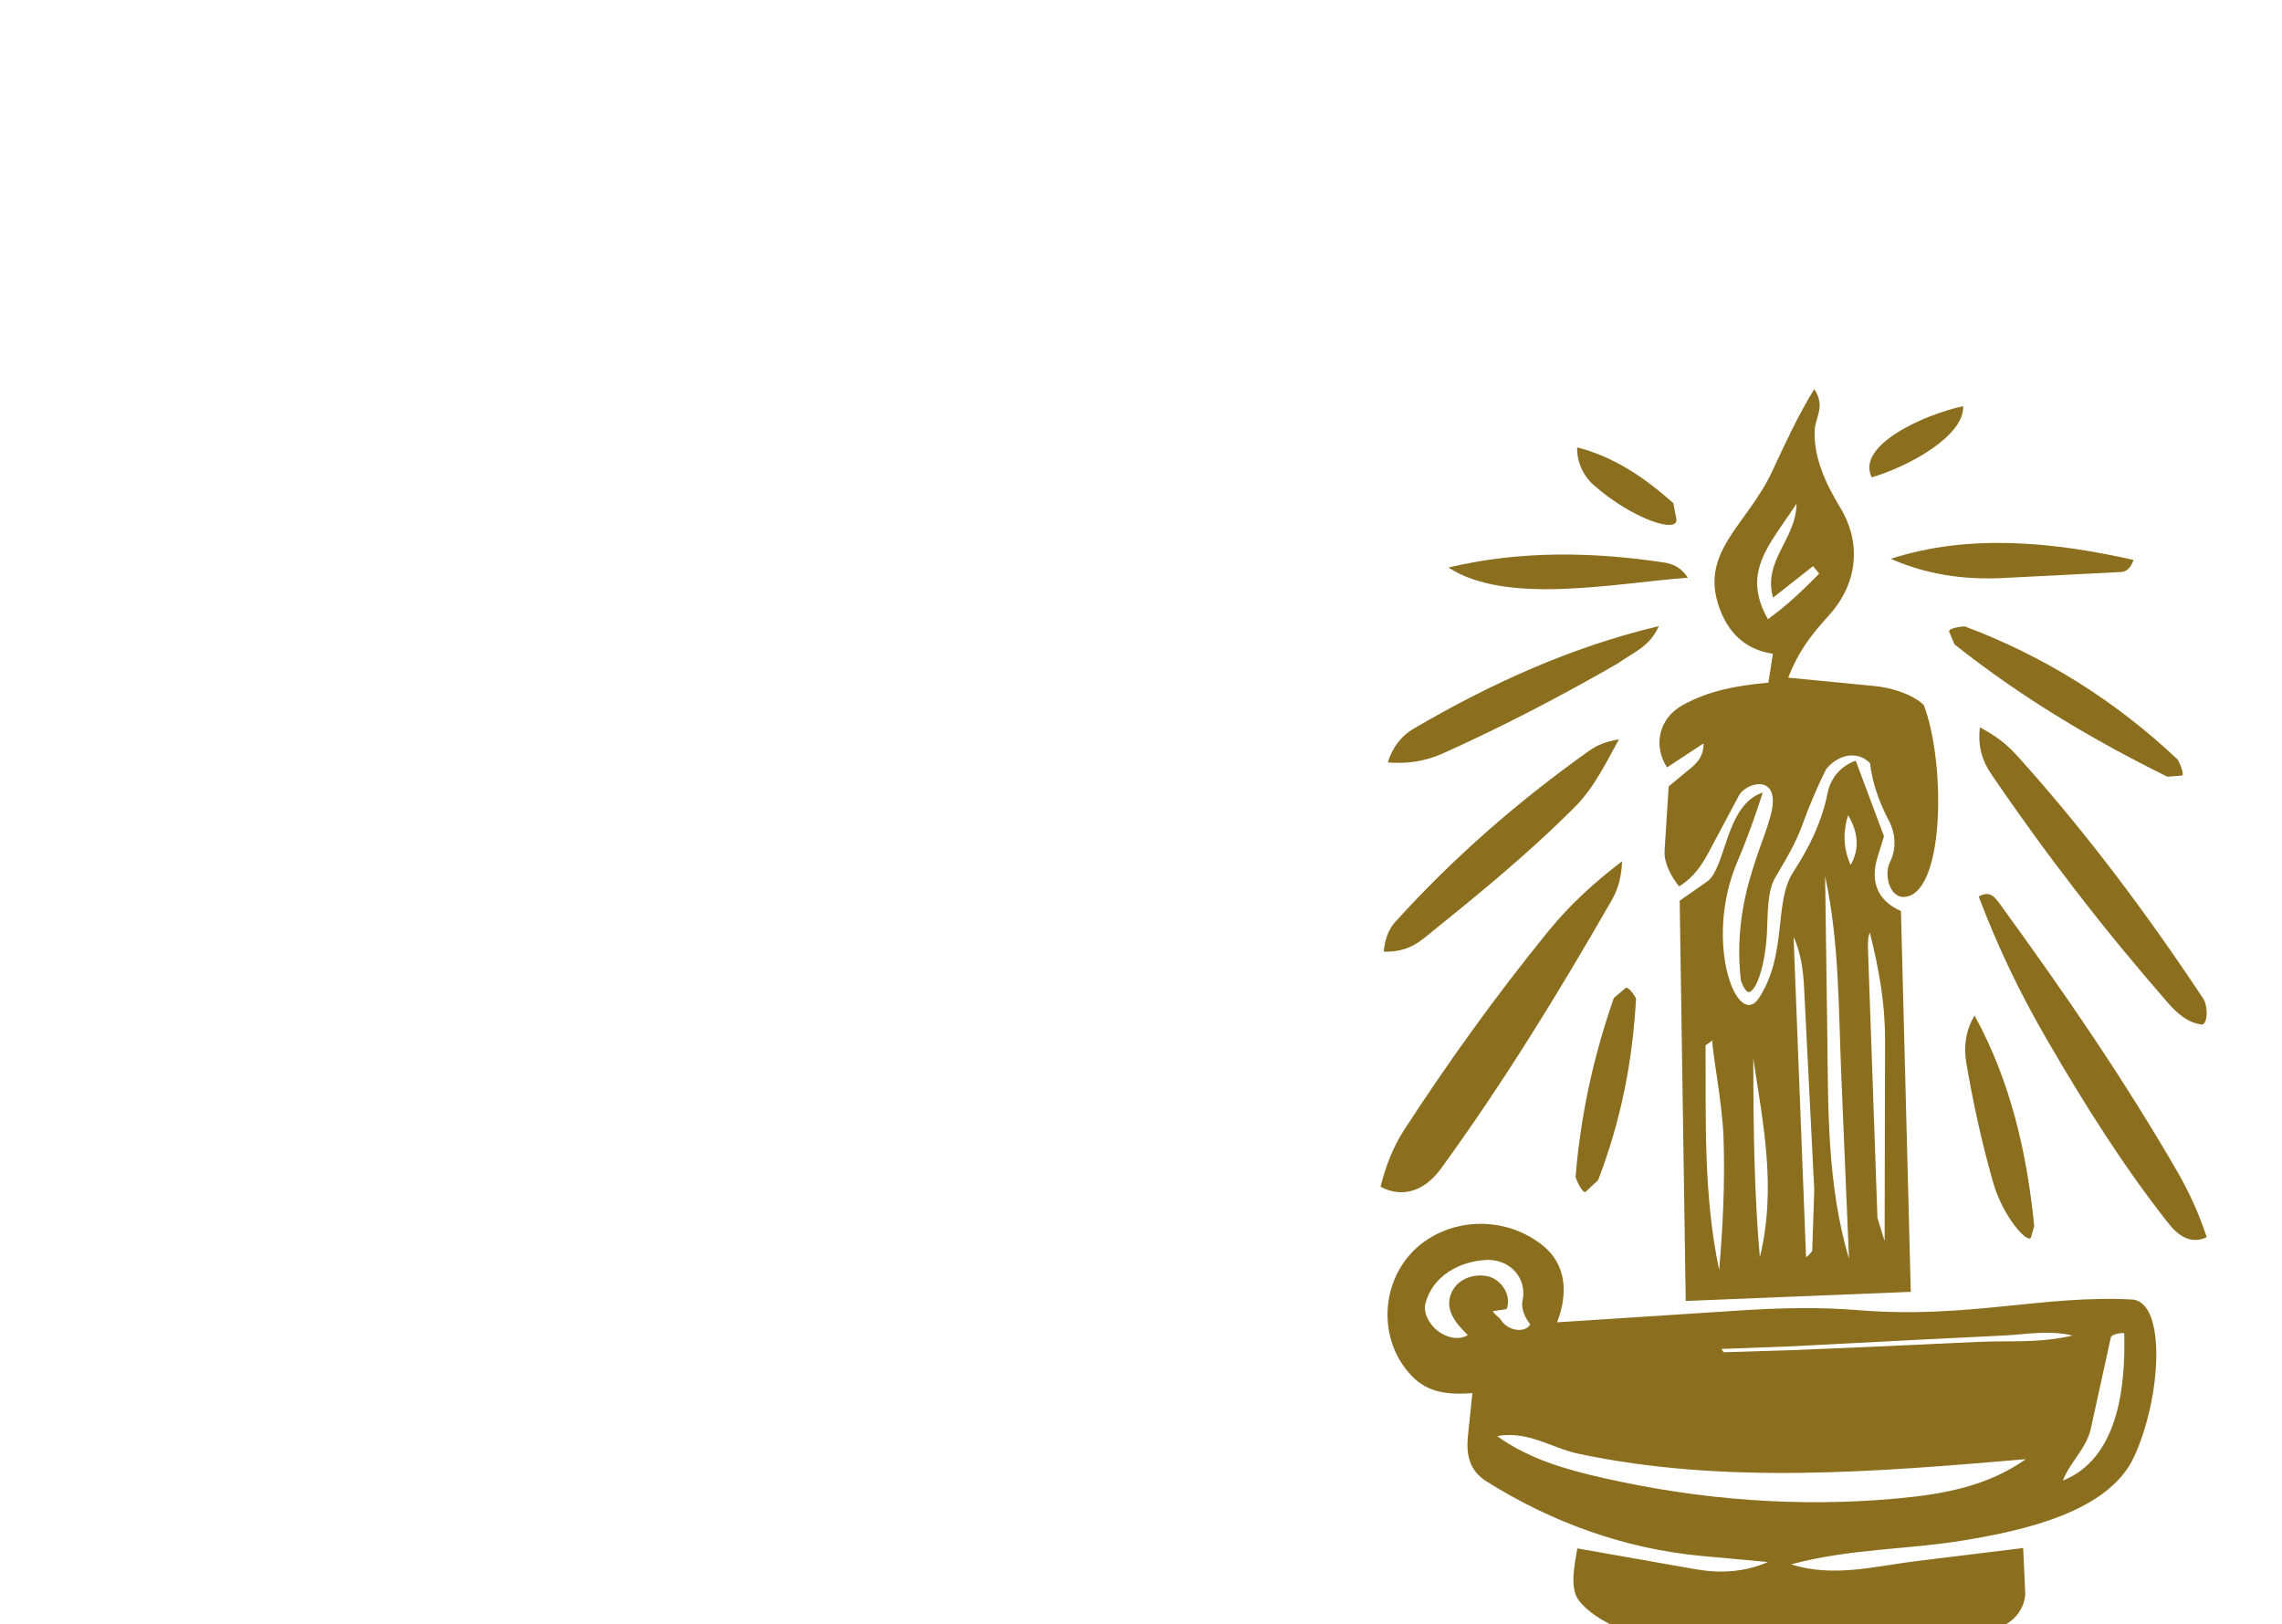
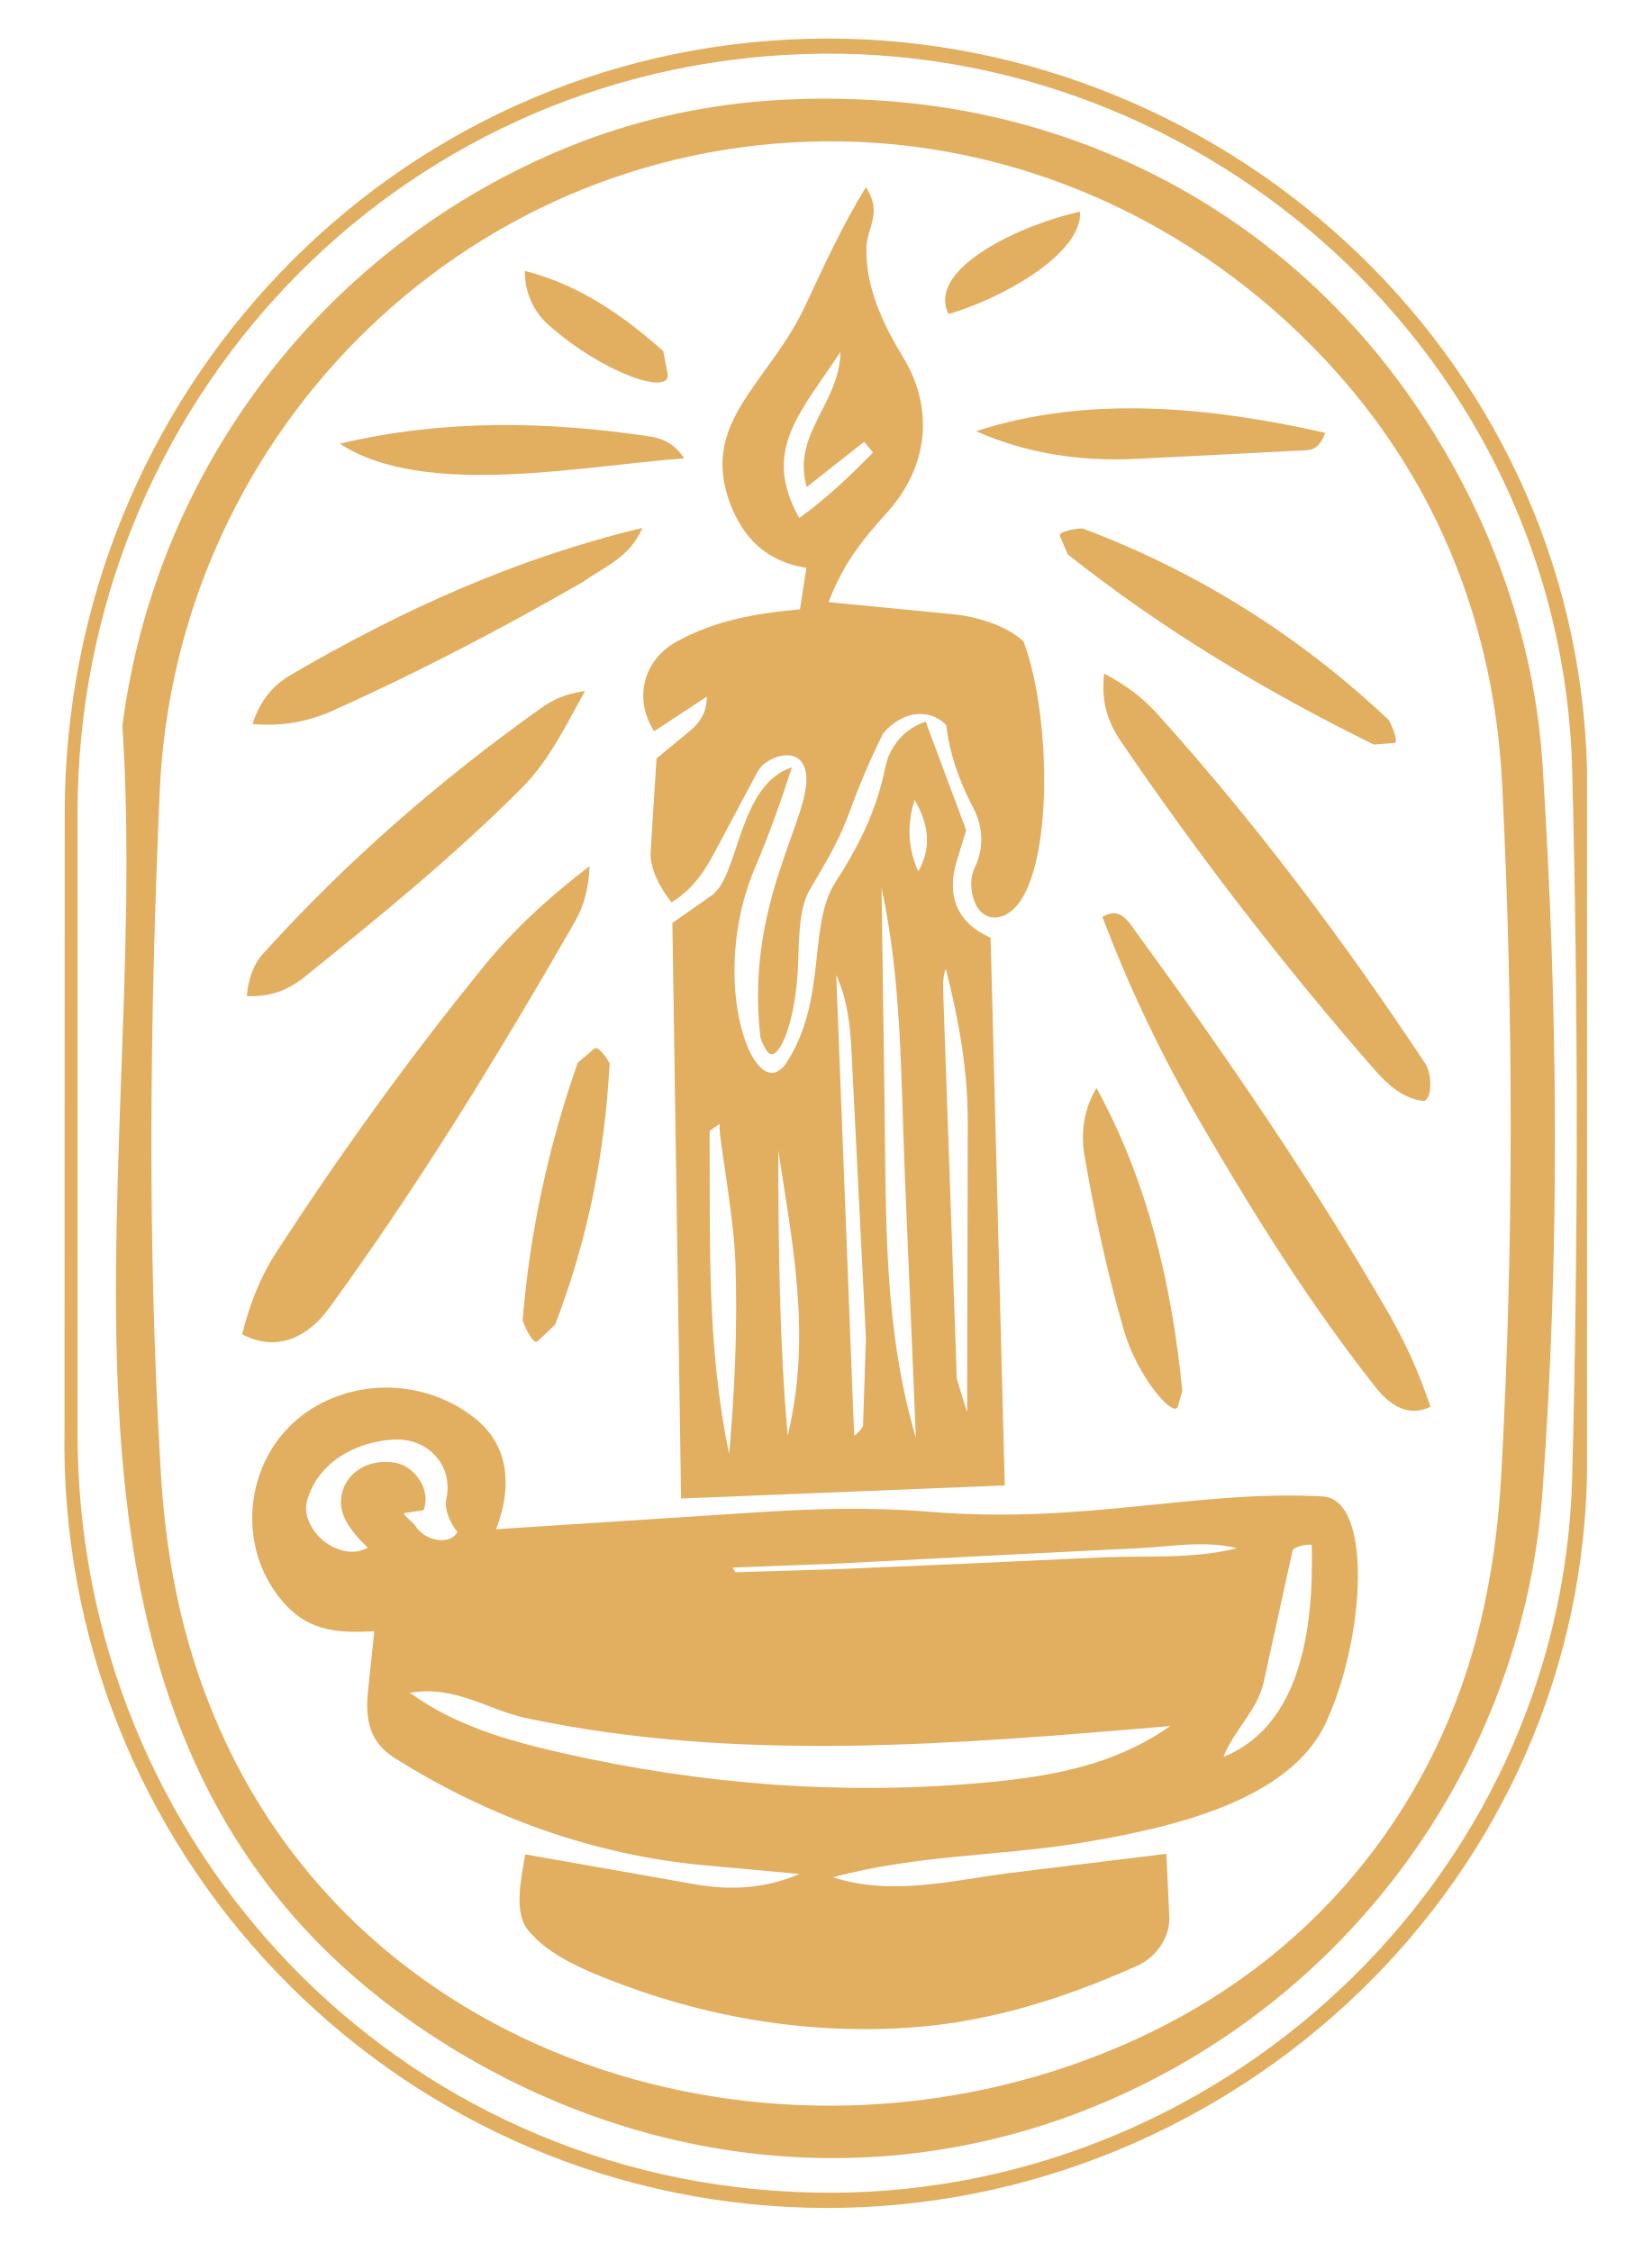
- <svg xmlns="http://www.w3.org/2000/svg" fill="#8B6F1E" id="Layer_1" version="1.1" viewBox="-15 -13 464 330">
-   <path d="M396.37,301.72l.41,8.88c.13,2.86-1.76,5.72-4.56,6.97-9.86,4.41-20.24,7.79-31.23,8.66-15.07,1.2-30.03-1.37-43.95-6.92-3.97-1.58-8.37-3.61-10.96-6.85-2.02-2.52-.9-7.37-.36-10.65l23.93,4.22c4.99.88,9.97.67,14.84-1.45l-13.37-1.22c-15.74-1.44-30.67-6.86-43.88-15.18-3.52-2.22-4.16-5.43-3.75-9.37l.89-8.56c-4.98.34-9-.05-12.31-3.48-7.8-8.1-6.2-22.01,3.57-28.02,7.23-4.45,16.6-3.72,23.07,1.49,4.77,3.84,5.18,9.7,2.89,15.61l36.53-2.37c8.4-.55,16.39-.79,24.76-.1,22.06,1.8,37.72-3.14,55.59-2.17,7.02.38,6.06,19.81.44,31.98-5.15,11.15-22.15,14.93-34.62,16.99-11.58,1.91-23.1,1.65-35.1,4.87,8.49,2.74,17.11.37,25.33-.64l21.86-2.68h-.02ZM290.17,255.34c1.42,2.29,4.97,2.78,5.97.9-.9-1.08-1.92-3.11-1.58-4.65,1.07-4.82-2.65-8.66-7.38-8.42-5.46.28-10.86,3.25-12.33,8.77-.57,2.13,1,4.64,2.73,5.83s3.91,1.78,5.88.68c-2.86-2.76-4.52-5.26-3.49-8.22s4.3-4.39,7.49-3.76c2.69.54,5.04,3.91,3.87,6.69l-2.71.4c-.41.06,1.32,1.39,1.55,1.76v.02ZM350.54,261.46l18.2-.78,18.38-.85c6.47-.3,12.57.31,19.26-1.29-4.66-1.16-9.29-.24-14.12,0l-16.2.8-13.91.72-12.77.66-14.35.54.43.67,15.08-.46h0ZM416.92,258.07c-.39-.18-2.58.19-2.72.83l-4.08,18.59c-.88,4.01-4.25,6.78-5.68,10.54,10.96-4.41,12.79-18.27,12.48-29.96h0ZM396.93,283.67c-30.44,2.58-61.25,5.21-91.05-1.12-5.42-1.15-10.08-4.69-16.47-3.58,6.43,4.66,13.97,6.8,21.61,8.53,19.76,4.48,39.82,6.01,59.96,4.14,9.24-.86,18.14-2.48,25.94-7.97h0Z" />
-   <path d="M332.08,166.25c3.93-2.75,3.69-15.63,11.35-18.12-1.55,4.79-3.16,9.35-5.21,14.17-6.9,16.2.04,34.36,4.46,27.56,5.78-8.9,2.96-19.37,6.89-25.47,3.41-5.3,5.79-10.07,7.06-16.25.59-2.89,2.59-5.4,5.7-6.48l5.74,15.37-1.33,4.32c-1.52,4.95.06,8.8,4.78,10.88l2,77.42-45.76,1.85-1.23-81.37,5.55-3.88ZM361.29,162.86c1.91-3.33,1.49-6.75-.52-10.12-.97,3.07-1.1,6.53.52,10.12ZM360.96,242.96l-1.56-37.06c-.58-13.88-.41-27.38-3.3-40.75l.44,31.81c.21,15.45-.1,30.64,4.42,46h0ZM368.2,239.32l.09-40.82c.02-7.51-1.22-14.42-3.1-21.9-.43,1.07-.41,2.27-.36,3.68l1.91,54.31,1.46,4.73h0ZM353.9,229.03l-2.07-41.16c-.18-3.64-.67-7.17-2.14-10.39l2.47,63.45.07,1.61c.01.26,1.24-1.03,1.25-1.29l.41-12.21h.01ZM335.45,218.35c-.25-7.59-2.66-19.18-2.19-19.81.06-.08-.98.65-1.47.98.11,15.12-.49,30.15,2.77,45.69.76-8.88,1.19-17.58.89-26.86ZM342.83,242.62c3.46-14.23.59-27.5-1.33-40.37.01,13.95.18,27.35,1.33,40.37Z" />
-   <path d="M344.26,176.89c-.47,8.07-2.9,13.05-4.21,11.53-.37-.42-1.02-1.63-1.09-2.23-2.34-20.5,8.79-32.9,6.1-38.39-1.28-2.61-5.43-1.04-6.48.94l-5.91,11.09c-1.59,2.98-3.09,5.39-6.25,7.39-1.65-2.04-3.12-4.8-2.96-7.25l.83-13.09,4.72-3.9c1.52-1.26,2.38-2.69,2.39-4.85l-7.44,4.9c-2.91-4.48-1.65-10.06,3.26-12.72,5.3-2.89,10.67-3.89,17.35-4.52l.91-5.87c-6.02-.88-9.11-4.73-10.72-8.91-4.52-11.71,5.4-17.12,10.54-28.1,2.72-5.81,5.15-11.16,8.59-16.8,2.38,3.63.17,5.65.08,8.5-.18,5.54,2.33,10.87,5.16,15.51,4.56,7.5,3.46,15.7-2.29,22.04-3.39,3.74-6.08,7.03-8.24,12.62l17.64,1.71c3.27.32,7.55,1.6,9.93,3.85,4.37,11.51,4.3,37.18-3.38,38.94-3.52.81-4.78-4.36-3.55-6.88,1.53-3.13,1.16-6.28-.5-9.17-1.79-3.57-3.01-7.07-3.51-11.08-2.62-2.64-6.53-1.73-8.93,1.24-1.82,3.65-3.39,7.36-4.82,11.29-1.43,3.96-3.35,7.02-5.54,10.78-1.69,2.9-1.47,7.79-1.68,11.43h0ZM353.64,102.11l-8.12,6.4c-2.15-7.52,4.7-11.82,4.77-19.11-5.52,8.46-11.25,13.86-5.82,23.49,3.92-2.84,7.01-5.79,10.43-9.26l-1.25-1.52h0Z" />
-   <path d="M265.7,228.28c1.15-4.5,2.61-8.18,4.9-11.7,9.09-13.97,18.65-27.25,29.16-40.18,4.52-5.56,9.4-9.96,15.06-14.3-.12,2.9-.69,5.47-2.11,7.93-10.82,18.83-22.01,37.11-34.73,54.58-2.92,4.01-7.32,6.3-12.29,3.67h.01Z" />
-   <path d="M433.71,238.53c-3.27,1.57-5.86-.34-7.79-2.79-9.24-11.72-17-24.11-24.56-37.1-5.53-9.49-10.13-19.02-14.03-29.37,2.36-1.3,3.29.14,4.54,1.85,12.88,17.7,25.02,35.35,35.97,54.29,2.34,4.16,4.05,7.78,5.87,13.13h0Z" />
-   <path d="M432.8,195.31c-2.86-.25-5.2-2.36-6.91-4.32-12.97-14.85-24.84-30.21-35.94-46.51-2-2.93-2.81-5.82-2.38-9.6,3.17,1.67,5.43,3.38,7.68,5.88,13.94,15.49,26.24,31.94,37.77,49.33.83,1.25,1.01,4.78-.23,5.22h.01Z" />
-   <path d="M274.59,177.71c-2.58,2.08-5.07,2.88-8.22,2.77.13-1.99.8-4.36,2.29-6,11.85-13.1,24.9-24.47,39.3-34.72,1.75-1.25,3.37-1.96,6.22-2.44-2.61,4.7-5,9.76-8.88,13.66-9.61,9.66-19.89,18.01-30.7,26.73h0Z" />
-   <path d="M278.63,140.07c-3.95,1.78-7.51,2.25-11.46,1.95.95-2.98,2.61-5.31,5.35-6.92,15.66-9.17,32-16.57,49.77-20.81-1.87,4.28-5.32,5.39-8.33,7.59-11.5,6.6-22.92,12.6-35.33,18.19Z" />
-   <path d="M427.82,141.46c.43.74,1.42,3.18.8,3.23l-2.93.22c-15.33-7.55-29.84-16.23-43.27-26.89l-1.09-2.56c-.3-.7,2.29-1.1,3.18-1.1,16.08,6.01,30.63,15.12,43.3,27.09h.01Z" />
-   <path d="M398,238.48c-.51,1.8-5.74-4.1-7.69-10.92-2.38-8.32-4.07-16.13-5.53-24.61-.52-3.04-.11-6.51,1.71-9.47,7.31,13.29,10.65,27.93,12.13,42.79l-.63,2.21h.01Z" />
-   <path d="M416.27,103.3l-24.04,1.22c-7.88.4-15.56-.71-22.77-3.91,16.15-5.23,33.46-3.34,49.35.23-.53,1.64-1.44,2.41-2.54,2.46Z" />
-   <path d="M328.21,104.45c-14.65,1.08-36.83,5.69-48.71-2.07,14.79-3.49,29.33-3.18,43.78-1.03,1.92.29,3.55,1.04,4.93,3.11h0Z" />
-   <path d="M309.97,226.9l-2.5,2.37c-.6.57-1.85-2.03-2.11-3.01,1.04-12.58,3.65-24.53,7.78-36.35l2.37-2.02c.52-.44,1.78,1.35,2.15,2.13-.71,12.78-3.04,24.72-7.7,36.88h.01Z" />
-   <path d="M325.85,92.44c.64,3.28-9.07.05-16.87-6.88-2.11-1.88-3.39-4.75-3.29-7.6,7.73,1.97,13.92,6.35,19.54,11.32,0,0,.62,3.16.62,3.16Z" />
-   <path d="M365.58,84.05c-3.27-6.52,10.69-12.79,18.59-14.47.32,5.97-11.06,12.29-18.59,14.47Z" />
+ <svg xmlns="http://www.w3.org/2000/svg" id="Layer_1" version="1.1" viewBox="0 0 1355 1847.71">
+   <defs>
+     <style>
+       .st0 {
+         fill: #e2ae5f;
+       }
+     </style>
+   </defs>
+   <path class="st0" d="M1302.17,1210.56c-7.6,346.88-305.68,609.84-640.02,600.79-342.41-9.29-615.76-293.37-609.21-639.67l.17-504.16c.12-344.97,268.42-626.62,609.67-635.67,334.98-8.88,631.38,255.24,639.38,600.09v578.62h0ZM666.97,1798.98c330.17,7.2,614.43-255.13,623.02-586.86,5.05-194.13,4.93-386.46,0-580.42-8.53-336.38-298.94-598.18-629.87-587.38C323.39,55.29,63.62,331.66,63.62,667.34v508.98c0,336.61,262.03,615.24,603.29,622.61l.06.06Z" />
+   <path class="st0" d="M367.21,1678.27C-15.19,1440.61,125.89,979.17,100.42,595.6c27.51-213.17,167.78-394.88,366.73-475.37,83.34-33.72,169.58-43.99,259.71-37.43,175.33,12.77,332.14,101.16,432.14,245.84,61.34,88.74,99.94,190.94,106.79,300.51,12.54,198.89,14.28,395.57-.12,594.17-17,234-171.67,434.92-390.7,513.79-170.05,61.23-353.56,36.97-507.82-58.85h.06ZM956.8,1661.09c138.36-71.38,230.64-197.15,261.57-346.24,7.6-36.68,11.55-69.88,13.58-107.48,10.21-188.62,9.87-373.87.64-563.07-6.21-127.56-51.01-243.93-136.09-339.11-103.3-115.55-248.86-186.24-404.69-189.14-301.21-5.57-547.69,234.18-560.75,533.24-8.18,187.17-10.33,371.2.87,558.71,4.7,79.28,20.43,152.29,54.21,223.5,134.24,283.22,496.15,371.26,770.72,229.65l-.06-.06Z" />
+   <path class="st0" d="M957.03,1520.93l2.38,51.54c.75,16.6-10.21,33.2-26.46,40.45-57.22,25.59-117.47,45.21-181.25,50.26-87.46,6.96-174.28-7.95-255.07-40.16-23.04-9.17-48.58-20.95-63.61-39.75-11.72-14.63-5.22-42.77-2.09-61.81l138.88,24.49c28.96,5.11,57.86,3.89,86.13-8.42l-77.59-7.08c-91.35-8.36-178-39.81-254.66-88.1-20.43-12.88-24.14-31.51-21.76-54.38l5.17-49.68c-28.9,1.97-52.23-.29-71.44-20.2-45.27-47.01-35.98-127.74,20.72-162.62,41.96-25.83,96.34-21.59,133.89,8.65,27.68,22.29,30.06,56.3,16.77,90.59l212.01-13.75c48.75-3.19,95.12-4.58,143.7-.58,128.03,10.45,218.91-18.22,322.62-12.59,40.74,2.21,35.17,114.97,2.55,185.6-29.89,64.71-128.55,86.65-200.92,98.6-67.21,11.08-134.06,9.58-203.71,28.26,49.27,15.9,99.3,2.15,147.01-3.71l126.87-15.55-.12-.06ZM340.69,1251.76c8.24,13.29,28.84,16.13,34.65,5.22-5.22-6.27-11.14-18.05-9.17-26.99,6.21-27.97-15.38-50.26-42.83-48.87-31.69,1.63-63.03,18.86-71.56,50.9-3.31,12.36,5.8,26.93,15.84,33.84s22.69,10.33,34.13,3.95c-16.6-16.02-26.23-30.53-20.25-47.71s24.96-25.48,43.47-21.82c15.61,3.13,29.25,22.69,22.46,38.83l-15.73,2.32c-2.38.35,7.66,8.07,9,10.21v.12ZM691.05,1287.28l105.63-4.53,106.67-4.93c37.55-1.74,72.95,1.8,111.78-7.49-27.04-6.73-53.92-1.39-81.95,0l-94.02,4.64-80.73,4.18-74.11,3.83-83.28,3.13,2.5,3.89,87.52-2.67v-.06ZM1076.3,1267.61c-2.26-1.04-14.97,1.1-15.79,4.82l-23.68,107.89c-5.11,23.27-24.67,39.35-32.96,61.17,63.61-25.59,74.23-106.03,72.43-173.88h0ZM960.28,1416.18c-176.66,14.97-355.47,30.24-528.42-6.5-31.46-6.67-58.5-27.22-95.59-20.78,37.32,27.04,81.08,39.46,125.42,49.5,114.68,26,231.1,34.88,347.98,24.03,53.63-4.99,105.28-14.39,150.55-46.25h.06Z" />
+   <path class="st0" d="M583.92,734.72c22.81-15.96,21.42-90.71,65.87-105.16-9,27.8-18.34,54.26-30.24,82.24-40.04,94.02.23,199.41,25.88,159.95,33.54-51.65,17.18-112.42,39.99-147.82,19.79-30.76,33.6-58.44,40.97-94.31,3.42-16.77,15.03-31.34,33.08-37.61l33.31,89.2-7.72,25.07c-8.82,28.73.35,51.07,27.74,63.14l11.61,449.32-265.57,10.74-7.14-472.24,32.21-22.52ZM753.44,715.04c11.08-19.33,8.65-39.17-3.02-58.73-5.63,17.82-6.38,37.9,3.02,58.73ZM751.52,1179.91l-9.05-215.08c-3.37-80.55-2.38-158.9-19.15-236.5l2.55,184.61c1.22,89.67-.58,177.82,25.65,266.97h0ZM793.54,1158.79l.52-236.9c.12-43.59-7.08-83.69-17.99-127.1-2.5,6.21-2.38,13.17-2.09,21.36l11.08,315.19,8.47,27.45h0ZM710.55,1099.07l-12.01-238.88c-1.04-21.13-3.89-41.61-12.42-60.3l14.33,368.24.41,9.34c.06,1.51,7.2-5.98,7.25-7.49l2.38-70.86.06-.06ZM603.47,1037.09c-1.45-44.05-15.44-111.31-12.71-114.97.35-.46-5.69,3.77-8.53,5.69.64,87.75-2.84,174.98,16.08,265.17,4.41-51.54,6.91-102.03,5.17-155.89ZM646.31,1177.94c20.08-82.59,3.42-159.6-7.72-234.29.06,80.96,1.04,158.73,7.72,234.29Z" />
+   <path class="st0" d="M654.6,796.47c-2.73,46.84-16.83,75.74-24.43,66.92-2.15-2.44-5.92-9.46-6.33-12.94-13.58-118.97,51.01-190.94,35.4-222.8-7.43-15.15-31.51-6.04-37.61,5.46l-34.3,64.36c-9.23,17.29-17.93,31.28-36.27,42.89-9.58-11.84-18.11-27.86-17.18-42.08l4.82-75.97,27.39-22.63c8.82-7.31,13.81-15.61,13.87-28.15l-43.18,28.44c-16.89-26-9.58-58.38,18.92-73.82,30.76-16.77,61.92-22.58,100.69-26.23l5.28-34.07c-34.94-5.11-52.87-27.45-62.21-51.71-26.23-67.96,31.34-99.36,61.17-163.08,15.79-33.72,29.89-64.77,49.85-97.5,13.81,21.07.99,32.79.46,49.33-1.04,32.15,13.52,63.09,29.95,90.01,26.46,43.53,20.08,91.12-13.29,127.91-19.67,21.71-35.29,40.8-47.82,73.24l102.38,9.92c18.98,1.86,43.82,9.29,57.63,22.34,25.36,66.8,24.96,215.78-19.62,225.99-20.43,4.7-27.74-25.3-20.6-39.93,8.88-18.17,6.73-36.45-2.9-53.22-10.39-20.72-17.47-41.03-20.37-64.3-15.21-15.32-37.9-10.04-51.83,7.2-10.56,21.18-19.67,42.71-27.97,65.52-8.3,22.98-19.44,40.74-32.15,62.56-9.81,16.83-8.53,45.21-9.75,66.34h0ZM709.04,362.47l-47.13,37.14c-12.48-43.64,27.28-68.6,27.68-110.91-32.04,49.1-65.29,80.44-33.78,136.33,22.75-16.48,40.68-33.6,60.53-53.74l-7.25-8.82h-.06Z" />
+   <path class="st0" d="M198.67,1094.72c6.67-26.12,15.15-47.47,28.44-67.9,52.75-81.08,108.24-158.15,169.23-233.19,26.23-32.27,54.55-57.8,87.4-82.99-.7,16.83-4,31.75-12.25,46.02-62.8,109.28-127.74,215.37-201.56,316.76-16.95,23.27-42.48,36.56-71.33,21.3h.06Z" />
+   <path class="st0" d="M1173.74,1154.2c-18.98,9.11-34.01-1.97-45.21-16.19-53.63-68.02-98.66-139.93-142.54-215.31-32.09-55.08-58.79-110.38-81.42-170.45,13.7-7.54,19.09.81,26.35,10.74,74.75,102.72,145.21,205.16,208.76,315.08,13.58,24.14,23.5,45.15,34.07,76.2v-.06Z" />
+   <path class="st0" d="M1168.46,903.37c-16.6-1.45-30.18-13.7-40.1-25.07-75.27-86.18-144.16-175.33-208.58-269.93-11.61-17-16.31-33.78-13.81-55.71,18.4,9.69,31.51,19.62,44.57,34.13,80.9,89.9,152.29,185.37,219.2,286.29,4.82,7.25,5.86,27.74-1.33,30.29h.06Z" />
+   <path class="st0" d="M250.27,801.23c-14.97,12.07-29.42,16.71-47.71,16.08.75-11.55,4.64-25.3,13.29-34.82,68.77-76.03,144.51-142.01,228.08-201.5,10.16-7.25,19.56-11.38,36.1-14.16-15.15,27.28-29.02,56.64-51.54,79.28-55.77,56.06-115.43,104.52-178.17,155.13h-.06Z" />
+   <path class="st0" d="M273.71,582.78c-22.92,10.33-43.59,13.06-66.51,11.32,5.51-17.29,15.15-30.82,31.05-40.16,90.88-53.22,185.72-96.17,288.85-120.77-10.85,24.84-30.88,31.28-48.34,44.05-66.74,38.3-133.02,73.13-205.04,105.57Z" />
+   <path class="st0" d="M1139.55,590.85c2.5,4.29,8.24,18.46,4.64,18.75l-17,1.28c-88.97-43.82-173.18-94.19-251.12-156.06l-6.33-14.86c-1.74-4.06,13.29-6.38,18.46-6.38,93.32,34.88,177.76,87.75,251.3,157.22l.06.06Z" />
+   <path class="st0" d="M966.49,1153.91c-2.96,10.45-33.31-23.79-44.63-63.38-13.81-48.29-23.62-93.61-32.09-142.83-3.02-17.64-.64-37.78,9.92-54.96,42.42,77.13,61.81,162.1,70.4,248.34l-3.66,12.83h.06Z" />
+   <path class="st0" d="M1072.52,369.38l-139.52,7.08c-45.73,2.32-90.3-4.12-132.15-22.69,93.73-30.35,194.19-19.38,286.41,1.33-3.08,9.52-8.36,13.99-14.74,14.28Z" />
+   <path class="st0" d="M561.46,376.05c-85.02,6.27-213.75,33.02-282.69-12.01,85.84-20.25,170.22-18.46,254.08-5.98,11.14,1.68,20.6,6.04,28.61,18.05v-.06Z" />
+   <path class="st0" d="M455.6,1086.71l-14.51,13.75c-3.48,3.31-10.74-11.78-12.25-17.47,6.04-73.01,21.18-142.36,45.15-210.96l13.75-11.72c3.02-2.55,10.33,7.83,12.48,12.36-4.12,74.17-17.64,143.47-44.69,214.04h.06Z" />
+   <path class="st0" d="M547.76,306.35c3.71,19.04-52.64.29-97.91-39.93-12.25-10.91-19.67-27.57-19.09-44.11,44.86,11.43,80.79,36.85,113.4,65.7,0,0,3.6,18.34,3.6,18.34Z" />
+   <path class="st0" d="M778.34,257.66c-18.98-37.84,62.04-74.23,107.89-83.98,1.86,34.65-64.19,71.33-107.89,83.98Z" />
</svg>
